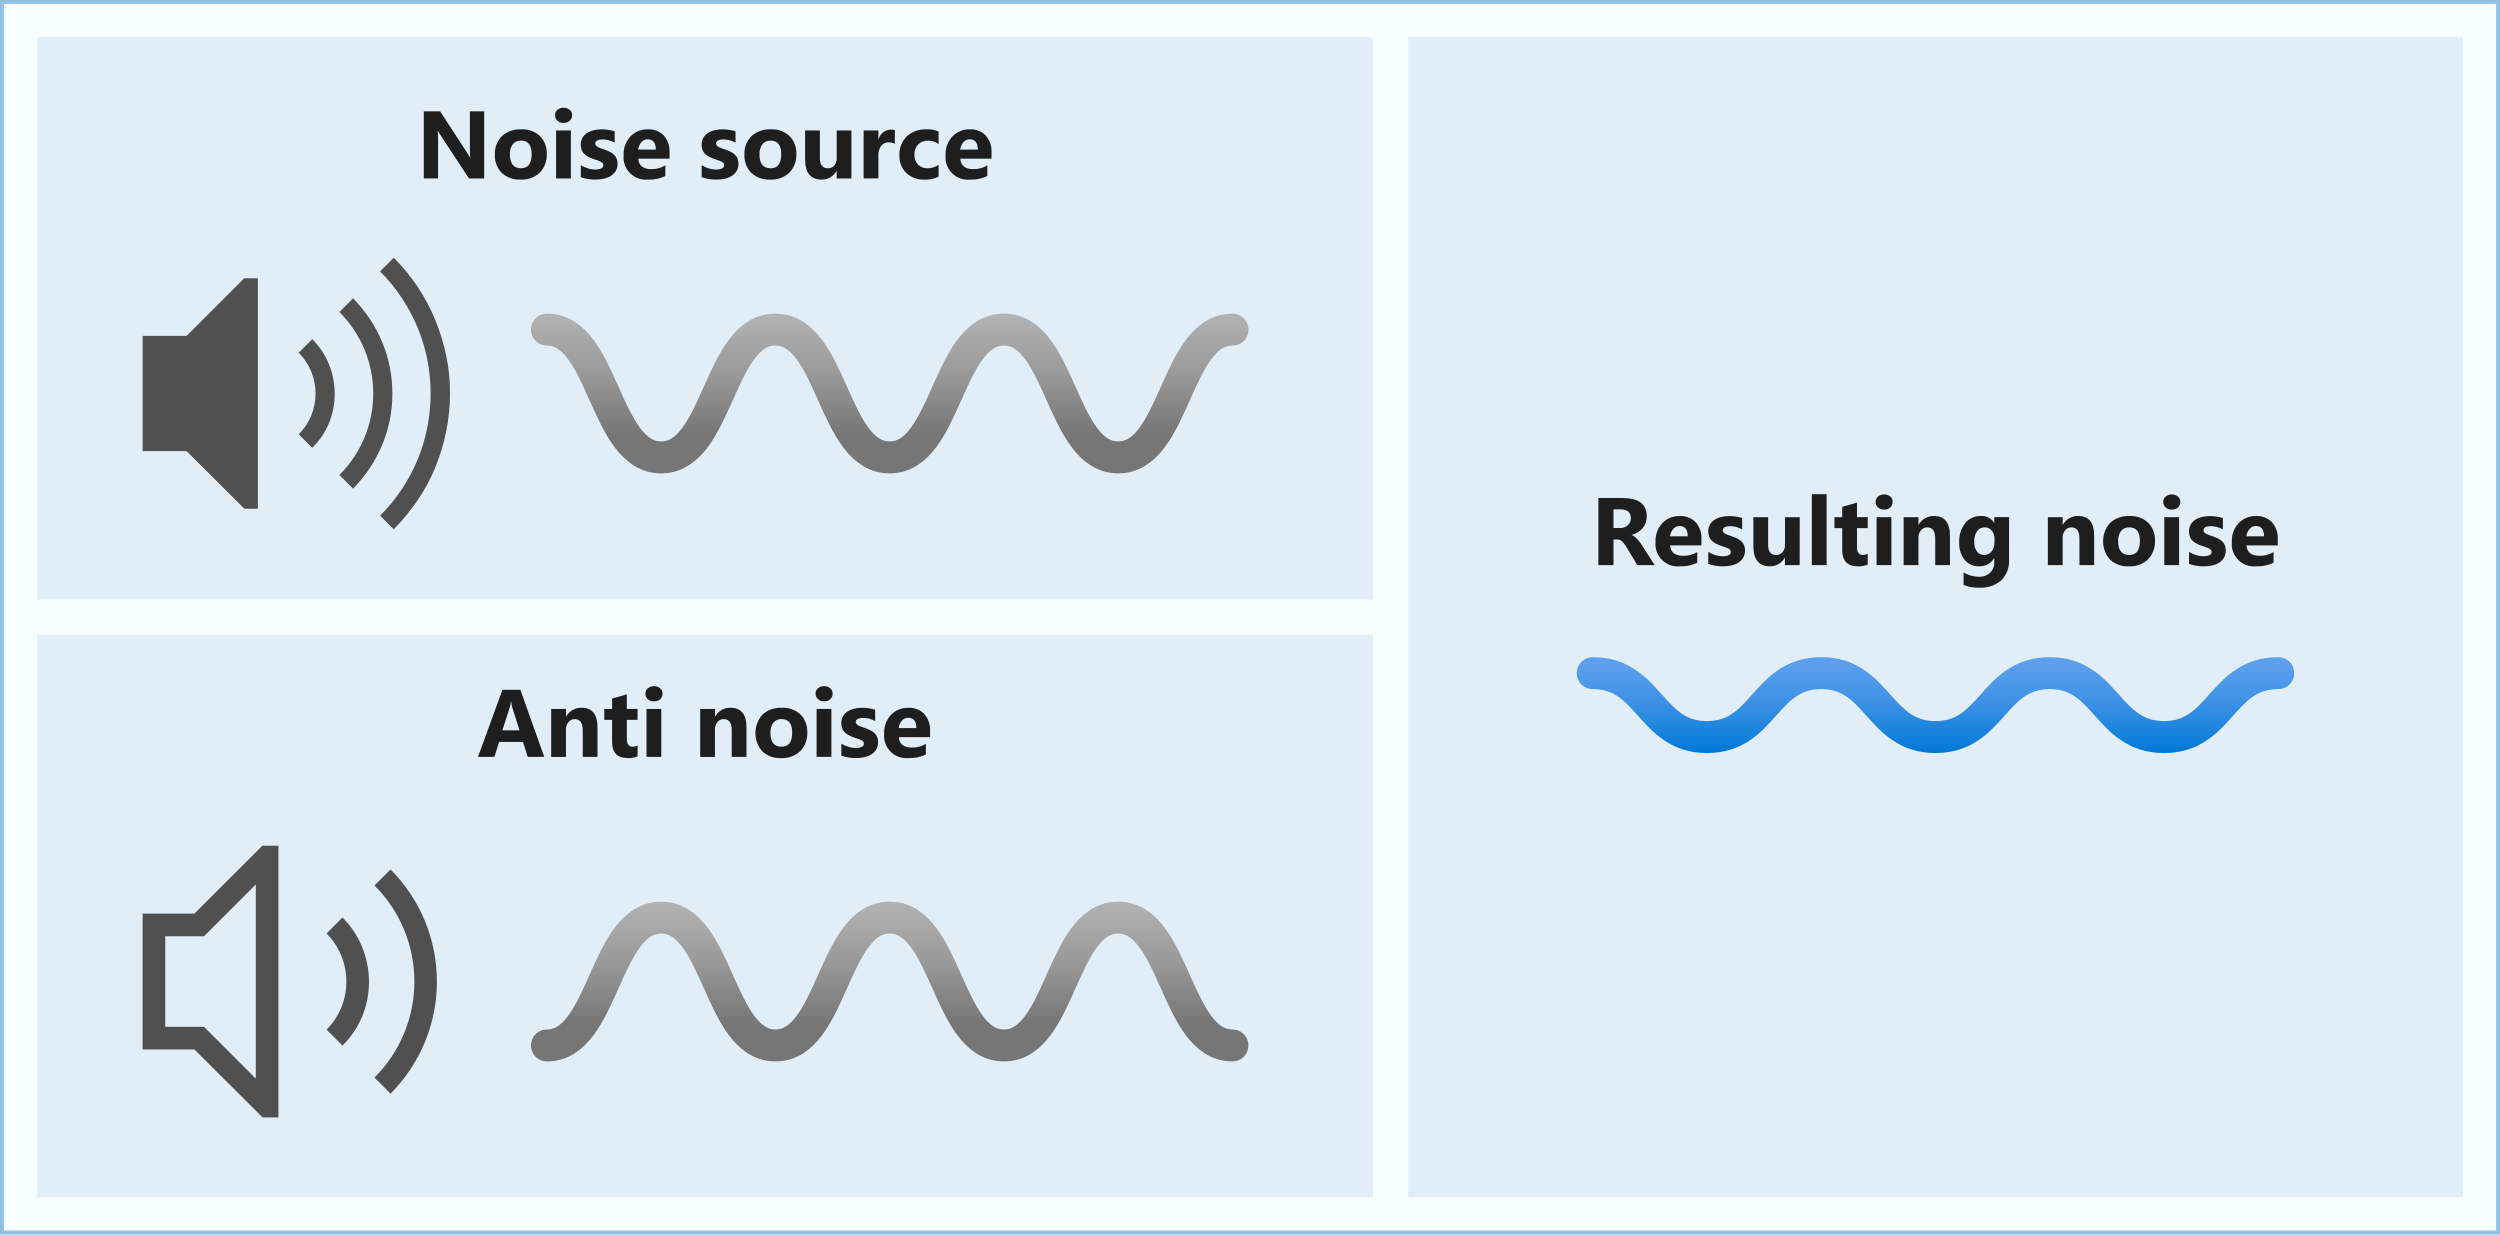
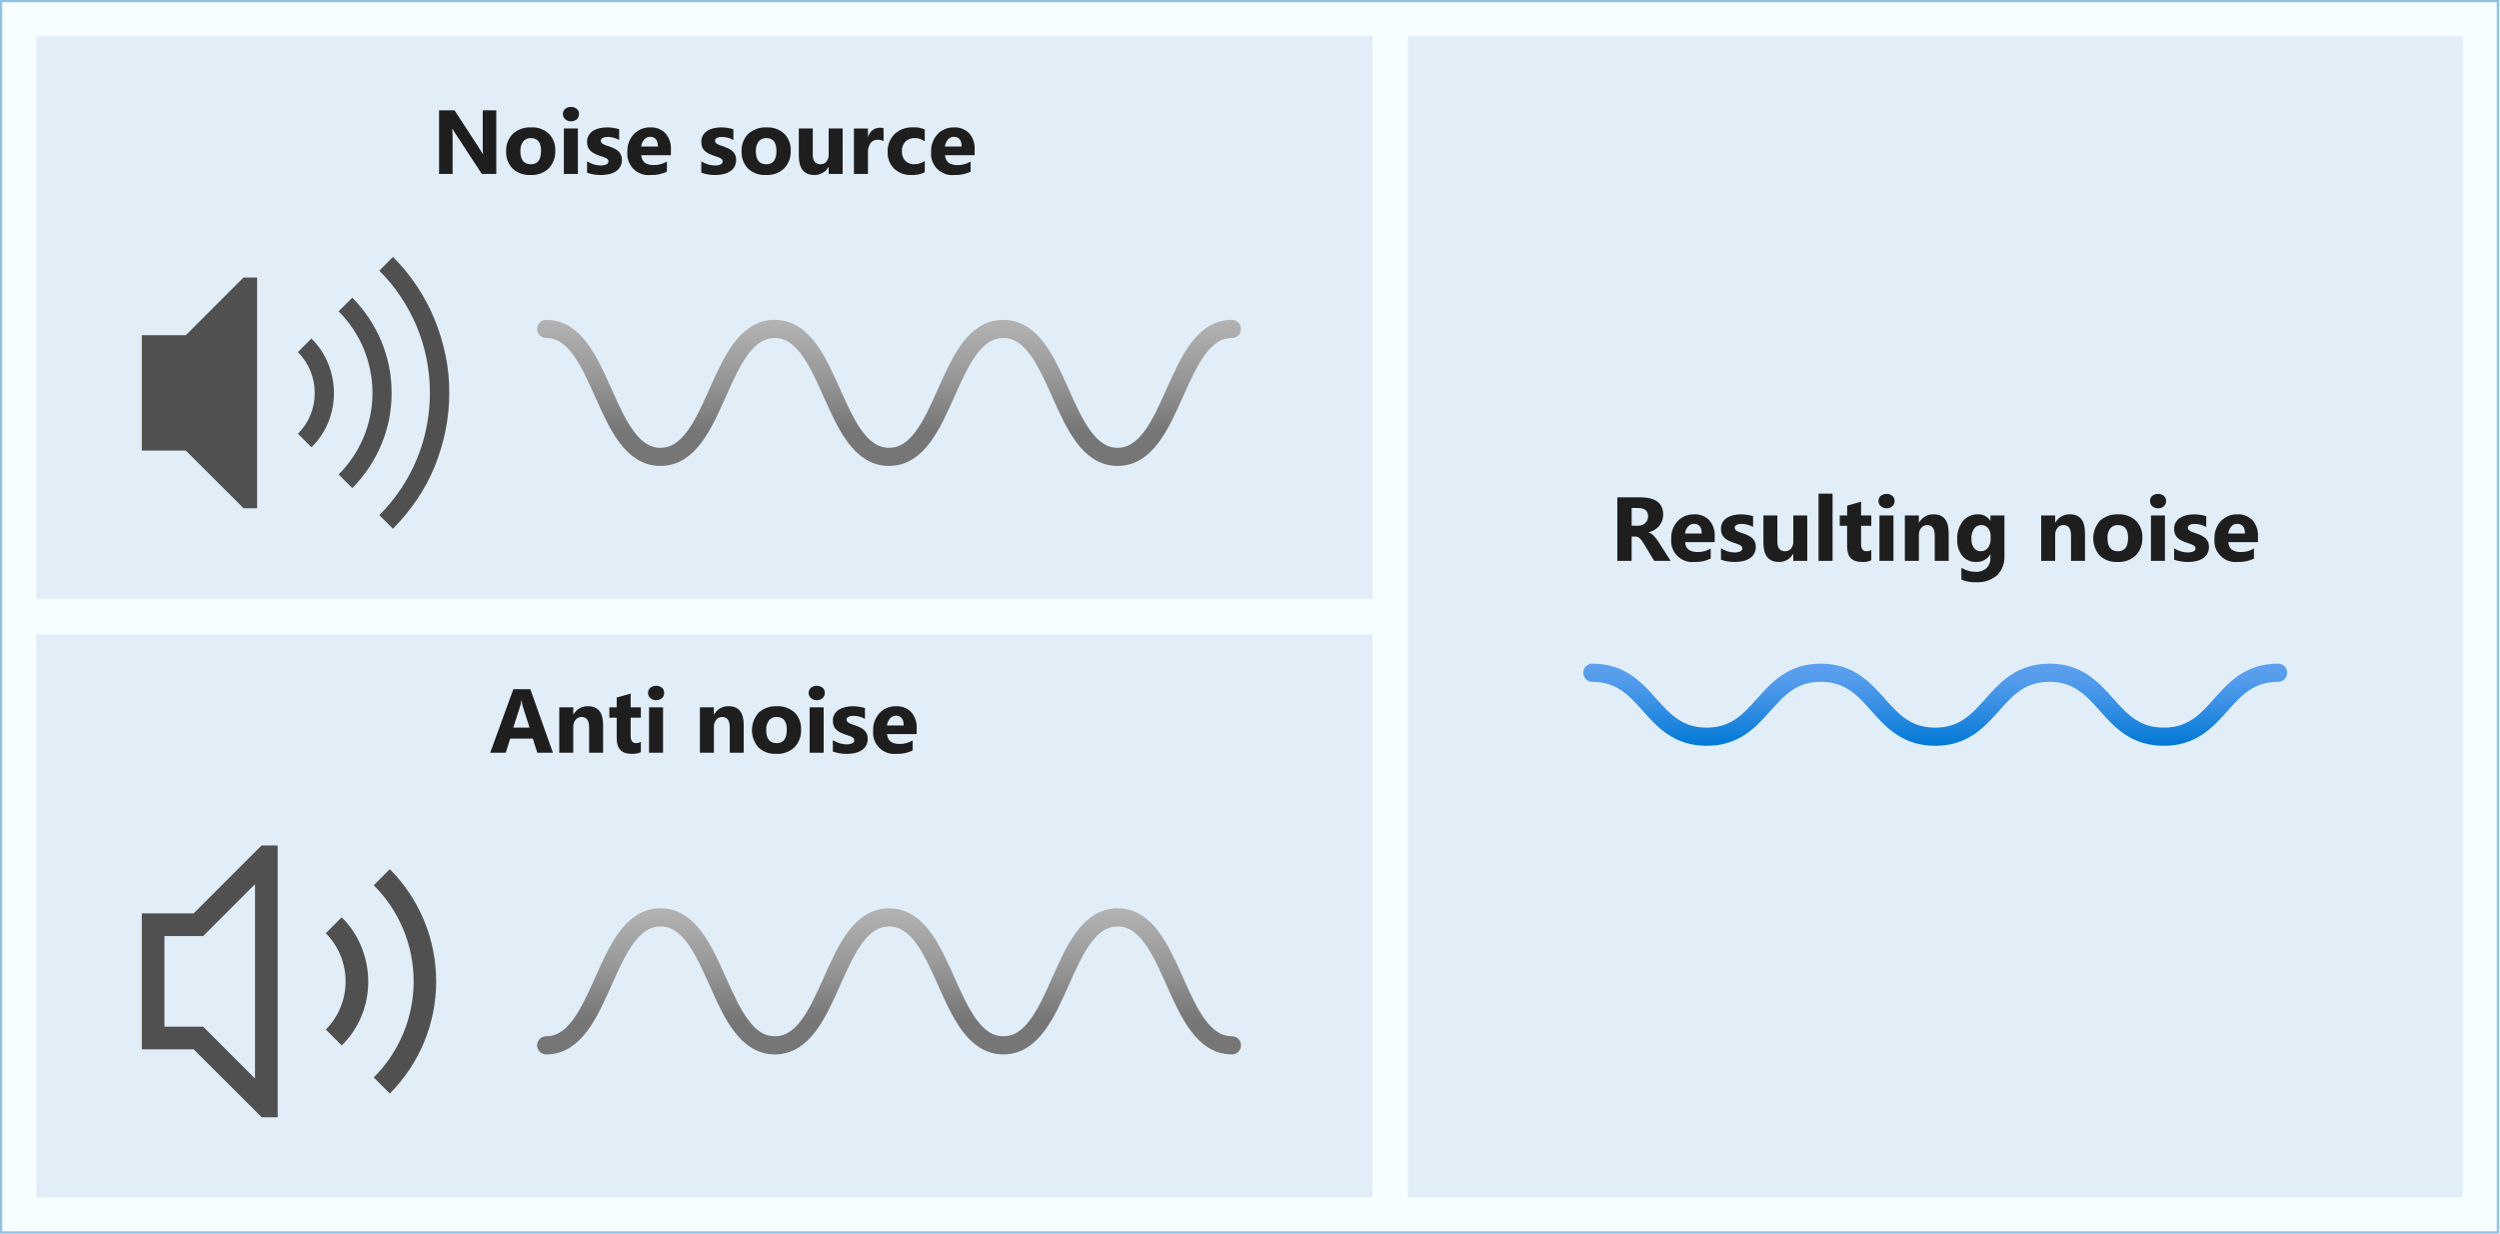
- <svg xmlns="http://www.w3.org/2000/svg" xmlns:xlink="http://www.w3.org/1999/xlink" viewBox="0 0 312.9 154.5">
+ <svg xmlns="http://www.w3.org/2000/svg" xmlns:xlink="http://www.w3.org/1999/xlink" viewBox="0 0 550.5 271.627">
  <defs>
-     <linearGradient id="linear-gradient" x1="242.25" y1="82.25" x2="242.25" y2="94.25" gradientUnits="userSpaceOnUse">
+     <linearGradient id="linear-gradient" x1="426.306" y1="146.137" x2="426.306" y2="164.222" gradientUnits="userSpaceOnUse">
      <stop offset="0" stop-color="#5ea0ef" />
      <stop offset="0.18" stop-color="#559cec" />
      <stop offset="0.47" stop-color="#3c91e5" />
      <stop offset="0.84" stop-color="#1380da" />
      <stop offset="1" stop-color="#0078d4" />
    </linearGradient>
-     <linearGradient id="New_Gradient_Swatch" data-name="New Gradient Swatch" x1="111.35" y1="39.25" x2="111.35" y2="59.25" gradientUnits="userSpaceOnUse">
+     <linearGradient id="New_Gradient_Swatch" data-name="New Gradient Swatch" x1="195.849" y1="70.433" x2="195.849" y2="102.602" gradientUnits="userSpaceOnUse">
      <stop offset="0" stop-color="#b3b3b3" />
      <stop offset="0.38" stop-color="#999" />
      <stop offset="0.76" stop-color="#767676" />
      <stop offset="1" stop-color="#767676" />
    </linearGradient>
-     <linearGradient id="New_Gradient_Swatch-2" x1="1981.306" y1="112.85" x2="1981.306" y2="132.85" gradientTransform="matrix(-1, 0, 0, 1, 2092.656, 0)" xlink:href="#New_Gradient_Swatch" />
+     <linearGradient id="New_Gradient_Swatch-2" x1="2147.077" y1="200.011" x2="2147.077" y2="232.18" gradientTransform="matrix(-1, 0, 0, 1, 2342.926, 0)" xlink:href="#New_Gradient_Swatch" />
  </defs>
  <g id="Shapes">
    <g>
-       <rect x="0.25" y="0.25" width="312.4" height="154" fill="#fff" />
-       <rect x="0.25" y="0.25" width="312.4" height="154" fill="#50e6ff" opacity="0.05" />
-       <rect x="0.25" y="0.25" width="312.4" height="154" fill="none" stroke="#0072c6" stroke-miterlimit="10" stroke-width="0.5" opacity="0.4" />
+       <rect x="0.25" y="0.25" width="550" height="271.127" fill="#fff" />
+       <rect x="0.25" y="0.25" width="550" height="271.127" fill="#50e6ff" opacity="0.05" />
+       <rect x="0.25" y="0.25" width="550" height="271.127" fill="none" stroke="#0072c6" stroke-miterlimit="10" stroke-width="0.5" opacity="0.4" />
    </g>
    <g>
-       <rect x="176.25" y="4.65" width="132" height="145.2" fill="#fff" />
-       <rect x="176.25" y="4.65" width="132" height="145.2" fill="#0072c6" opacity="0.12" />
+       <rect x="310.109" y="7.996" width="232.394" height="255.634" fill="#fff" />
+       <rect x="310.109" y="7.996" width="232.394" height="255.634" fill="#0072c6" opacity="0.12" />
    </g>
    <g>
-       <rect x="4.65" y="4.65" width="167.2" height="70.4" fill="#fff" />
-       <rect x="4.65" y="4.65" width="167.2" height="70.4" fill="#0072c6" opacity="0.12" />
+       <rect x="7.996" y="7.996" width="294.366" height="123.944" fill="#fff" />
+       <rect x="7.996" y="7.996" width="294.366" height="123.944" fill="#0072c6" opacity="0.12" />
    </g>
    <g>
-       <rect x="4.65" y="79.45" width="167.2" height="70.4" fill="#fff" />
-       <rect x="4.65" y="79.45" width="167.2" height="70.4" fill="#0072c6" opacity="0.12" />
+       <rect x="7.996" y="139.687" width="294.366" height="123.944" fill="#fff" />
+       <rect x="7.996" y="139.687" width="294.366" height="123.944" fill="#0072c6" opacity="0.12" />
    </g>
-     <path d="M199.35,84.25c7.149,0,7.149,8,14.3,8s7.147-8,14.295-8,7.15,8,14.3,8,7.148-8,14.295-8,7.153,8,14.306,8,7.152-8,14.3-8" fill="none" stroke-linecap="round" stroke-miterlimit="10" stroke-width="4" stroke="url(#linear-gradient)" />
-     <path d="M68.45,41.25c7.149,0,7.149,16,14.3,16s7.147-16,14.3-16,7.15,16,14.3,16,7.148-16,14.3-16,7.153,16,14.306,16,7.152-16,14.305-16" fill="none" stroke-linecap="round" stroke-miterlimit="10" stroke-width="4" stroke="url(#New_Gradient_Swatch)" />
-     <path d="M154.25,130.85c-7.149,0-7.149-16-14.3-16s-7.147,16-14.295,16-7.15-16-14.3-16-7.148,16-14.295,16-7.153-16-14.306-16-7.152,16-14.3,16" fill="none" stroke-linecap="round" stroke-miterlimit="10" stroke-width="4" stroke="url(#New_Gradient_Swatch-2)" />
-     <path d="M56.321,49.25a23.616,23.616,0,0,1-.47,4.715A25.432,25.432,0,0,1,54.5,58.454a21.9,21.9,0,0,1-2.217,4.133,27.093,27.093,0,0,1-3,3.663l-1.71-1.709a21.892,21.892,0,0,0,2.7-3.288A21.347,21.347,0,0,0,53.484,53.5a21.97,21.97,0,0,0,0-8.49,20.942,20.942,0,0,0-1.221-4.02,22.152,22.152,0,0,0-1.991-3.72,21.445,21.445,0,0,0-2.7-3.306l1.71-1.709a24,24,0,0,1,3,3.663,23.362,23.362,0,0,1,2.2,4.133,25.862,25.862,0,0,1,1.371,4.489A22.075,22.075,0,0,1,56.321,49.25Zm-7.214,0a16.559,16.559,0,0,1-1.277,6.443,17.125,17.125,0,0,1-3.644,5.466L42.477,59.45a14.391,14.391,0,0,0,0-20.4l1.709-1.709a17.125,17.125,0,0,1,3.644,5.466A16.559,16.559,0,0,1,49.107,49.25ZM37.386,44.141l1.691-1.691a9.416,9.416,0,0,1,2.085,3.118,9.907,9.907,0,0,1,.732,3.682,9.64,9.64,0,0,1-.714,3.682,9.274,9.274,0,0,1-2.1,3.118l-1.691-1.691a7.11,7.11,0,0,0,1.559-2.329,7.314,7.314,0,0,0,0-5.541A7.317,7.317,0,0,0,37.386,44.141Zm-14.032-2.1,7.213-7.214h1.71V63.677H30.586l-7.232-7.214h-5.5V42.037Z" fill="#505050" />
-     <path d="M48.884,108.816a20.186,20.186,0,0,1,4.294,6.442,19.9,19.9,0,0,1,0,15.184,20.186,20.186,0,0,1-4.294,6.442L46.87,134.87a16.962,16.962,0,0,0,0-24.04Zm-6.021,6.021a11.093,11.093,0,0,1,2.457,3.674,11.649,11.649,0,0,1,.863,4.339,11.359,11.359,0,0,1-.841,4.339,10.933,10.933,0,0,1-2.479,3.674l-1.992-1.992a8.386,8.386,0,0,0,1.837-2.745,8.623,8.623,0,0,0,0-6.53,8.638,8.638,0,0,0-1.837-2.767ZM32.836,105.85H34.85v34H32.858l-8.522-8.5H17.85v-17h6.486Zm-.819,4.848-6.486,6.485H20.683v11.334h4.848L32.017,135Z" fill="#505050" />
+     <path d="M350.778,148.137c12.587,0,12.587,14.085,25.174,14.085s12.584-14.085,25.168-14.085,12.588,14.085,25.176,14.085,12.584-14.085,25.168-14.085,12.592,14.085,25.185,14.085,12.593-14.085,25.186-14.085" fill="none" stroke-linecap="round" stroke-miterlimit="10" stroke-width="4" stroke="url(#linear-gradient)" />
+     <path d="M120.32,72.433c12.588,0,12.588,28.169,25.175,28.169s12.583-28.169,25.167-28.169S183.25,100.6,195.838,100.6s12.584-28.169,25.168-28.169S233.6,100.6,246.191,100.6s12.593-28.169,25.186-28.169" fill="none" stroke-linecap="round" stroke-miterlimit="10" stroke-width="4" stroke="url(#New_Gradient_Swatch)" />
+     <path d="M271.377,230.18c-12.587,0-12.587-28.169-25.174-28.169s-12.584,28.169-25.168,28.169-12.588-28.169-25.176-28.169-12.584,28.169-25.168,28.169-12.593-28.169-25.185-28.169S132.913,230.18,120.32,230.18" fill="none" stroke-linecap="round" stroke-miterlimit="10" stroke-width="4" stroke="url(#New_Gradient_Swatch-2)" />
+     <path d="M98.966,86.518a41.587,41.587,0,0,1-.827,8.3,44.763,44.763,0,0,1-2.381,7.9,38.552,38.552,0,0,1-3.9,7.275,47.536,47.536,0,0,1-5.292,6.449l-3.009-3.009a38.392,38.392,0,0,0,4.762-5.788,37.386,37.386,0,0,0,3.506-6.548,37.8,37.8,0,0,0,2.149-7.11,38.735,38.735,0,0,0,0-14.949,36.991,36.991,0,0,0-2.149-7.077,39.06,39.06,0,0,0-3.506-6.548,37.574,37.574,0,0,0-4.762-5.82l3.009-3.01a42.214,42.214,0,0,1,5.292,6.449,41.155,41.155,0,0,1,3.869,7.276,45.542,45.542,0,0,1,2.414,7.9A38.8,38.8,0,0,1,98.966,86.518Zm-12.7,0a29.174,29.174,0,0,1-2.249,11.343,30.161,30.161,0,0,1-6.416,9.624l-3.01-3.01a25.337,25.337,0,0,0,0-35.915l3.01-3.01a30.161,30.161,0,0,1,6.416,9.624A29.176,29.176,0,0,1,86.267,86.518Zm-20.637-9,2.977-2.976a16.546,16.546,0,0,1,3.67,5.49,17.42,17.42,0,0,1,1.29,6.482A16.988,16.988,0,0,1,72.311,93a16.336,16.336,0,0,1-3.7,5.489L65.63,95.513a12.525,12.525,0,0,0,2.745-4.1,12.885,12.885,0,0,0,0-9.756A12.9,12.9,0,0,0,65.63,77.522Zm-24.7-3.7,12.7-12.7h3.01v50.8H53.658l-12.732-12.7h-9.69v-25.4Z" fill="#505050" />
+     <path d="M85.873,191.388a35.519,35.519,0,0,1,7.56,11.34,35.038,35.038,0,0,1,0,26.734,35.534,35.534,0,0,1-7.56,11.341l-3.546-3.547a29.858,29.858,0,0,0,0-42.322Zm-10.6,10.6a19.519,19.519,0,0,1,4.326,6.469,20.539,20.539,0,0,1,1.52,7.638,20,20,0,0,1-1.481,7.638,19.262,19.262,0,0,1-4.365,6.47L71.766,226.7A14.76,14.76,0,0,0,75,221.863a15.187,15.187,0,0,0,0-11.5,15.2,15.2,0,0,0-3.234-4.871ZM57.619,186.165h3.546v59.86H57.658l-15-14.965H31.236V201.13H42.654ZM56.177,194.7,44.759,206.119H36.224v19.953h8.535L56.177,237.49Z" fill="#505050" />
  </g>
  <g id="Text">
    <g>
-       <path d="M60.6,22.333H58.69l-3.463-5.279a7.82,7.82,0,0,1-.422-.7h-.023q.047.445.047,1.36v4.617H53.042v-8.4h2.039l3.334,5.115c.152.23.293.459.422.685h.023a9.017,9.017,0,0,1-.047-1.154V13.931H60.6Z" fill="#1e1e1e" />
-       <path d="M65.157,22.479a3.226,3.226,0,0,1-2.358-.84,3.048,3.048,0,0,1-.859-2.283,3.048,3.048,0,0,1,.891-2.329,3.367,3.367,0,0,1,2.408-.84,3.19,3.19,0,0,1,2.344.84,2.991,2.991,0,0,1,.849,2.224,3.172,3.172,0,0,1-.876,2.361A3.26,3.26,0,0,1,65.157,22.479ZM65.2,17.6a1.236,1.236,0,0,0-1.02.452,1.988,1.988,0,0,0-.363,1.277q0,1.728,1.395,1.729,1.329,0,1.33-1.776Q66.546,17.6,65.2,17.6Z" fill="#1e1e1e" />
-       <path d="M70.536,15.384a1.081,1.081,0,0,1-.768-.279.9.9,0,0,1-.3-.682.866.866,0,0,1,.3-.68,1.252,1.252,0,0,1,1.538,0,.868.868,0,0,1,.3.68.889.889,0,0,1-.3.691A1.1,1.1,0,0,1,70.536,15.384Zm.914,6.949H69.6v-6H71.45Z" fill="#1e1e1e" />
-       <path d="M72.693,22.175v-1.5a3.992,3.992,0,0,0,.911.41,3.019,3.019,0,0,0,.859.135,1.835,1.835,0,0,0,.776-.135.435.435,0,0,0,.284-.41.38.38,0,0,0-.129-.293,1.184,1.184,0,0,0-.331-.205,3.5,3.5,0,0,0-.442-.158c-.16-.047-.315-.1-.463-.159a4.325,4.325,0,0,1-.63-.29,1.8,1.8,0,0,1-.457-.36,1.411,1.411,0,0,1-.281-.475,1.874,1.874,0,0,1-.1-.638,1.644,1.644,0,0,1,.22-.868,1.789,1.789,0,0,1,.586-.594,2.649,2.649,0,0,1,.838-.34,4.376,4.376,0,0,1,.981-.108,5.454,5.454,0,0,1,.809.061,6.038,6.038,0,0,1,.808.179v1.429a2.922,2.922,0,0,0-.753-.307,3.142,3.142,0,0,0-.788-.1,1.7,1.7,0,0,0-.342.033,1.109,1.109,0,0,0-.285.093.526.526,0,0,0-.193.158.365.365,0,0,0-.07.22.405.405,0,0,0,.1.281.9.9,0,0,0,.276.2,2.78,2.78,0,0,0,.378.152c.138.045.276.091.413.138a5.371,5.371,0,0,1,.668.281,2.127,2.127,0,0,1,.512.357,1.4,1.4,0,0,1,.328.481,1.688,1.688,0,0,1,.115.656,1.715,1.715,0,0,1-.232.911,1.845,1.845,0,0,1-.615.615,2.768,2.768,0,0,1-.885.346,4.918,4.918,0,0,1-1.04.108A5.367,5.367,0,0,1,72.693,22.175Z" fill="#1e1e1e" />
-       <path d="M83.8,19.86H79.887q.093,1.307,1.646,1.307a3.21,3.21,0,0,0,1.74-.469v1.336a4.567,4.567,0,0,1-2.162.445,2.791,2.791,0,0,1-3.058-3.052,3.211,3.211,0,0,1,.867-2.367,2.889,2.889,0,0,1,2.133-.873,2.62,2.62,0,0,1,2.03.779,3,3,0,0,1,.718,2.115Zm-1.717-1.136q0-1.29-1.043-1.289a1,1,0,0,0-.771.369,1.679,1.679,0,0,0-.395.92Z" fill="#1e1e1e" />
-       <path d="M87.82,22.175v-1.5a3.992,3.992,0,0,0,.911.41,3.019,3.019,0,0,0,.859.135,1.835,1.835,0,0,0,.776-.135.436.436,0,0,0,.284-.41.38.38,0,0,0-.129-.293,1.184,1.184,0,0,0-.331-.205,3.556,3.556,0,0,0-.442-.158c-.16-.047-.315-.1-.463-.159a4.325,4.325,0,0,1-.63-.29,1.8,1.8,0,0,1-.457-.36,1.411,1.411,0,0,1-.281-.475,1.874,1.874,0,0,1-.1-.638,1.644,1.644,0,0,1,.22-.868,1.789,1.789,0,0,1,.586-.594,2.649,2.649,0,0,1,.838-.34,4.376,4.376,0,0,1,.981-.108,5.454,5.454,0,0,1,.809.061,6.038,6.038,0,0,1,.808.179v1.429a2.922,2.922,0,0,0-.753-.307,3.142,3.142,0,0,0-.788-.1,1.7,1.7,0,0,0-.342.033,1.109,1.109,0,0,0-.285.093.526.526,0,0,0-.193.158.365.365,0,0,0-.07.22.405.405,0,0,0,.105.281.9.9,0,0,0,.276.2,2.817,2.817,0,0,0,.377.152q.209.068.414.138a5.371,5.371,0,0,1,.668.281,2.127,2.127,0,0,1,.512.357,1.4,1.4,0,0,1,.328.481,1.688,1.688,0,0,1,.115.656,1.715,1.715,0,0,1-.232.911,1.845,1.845,0,0,1-.615.615,2.768,2.768,0,0,1-.885.346,4.925,4.925,0,0,1-1.04.108A5.367,5.367,0,0,1,87.82,22.175Z" fill="#1e1e1e" />
-       <path d="M96.392,22.479a3.226,3.226,0,0,1-2.358-.84,3.052,3.052,0,0,1-.858-2.283,3.048,3.048,0,0,1,.89-2.329,3.368,3.368,0,0,1,2.408-.84,3.187,3.187,0,0,1,2.344.84,2.988,2.988,0,0,1,.85,2.224,3.172,3.172,0,0,1-.876,2.361A3.262,3.262,0,0,1,96.392,22.479Zm.047-4.875a1.234,1.234,0,0,0-1.019.452,1.988,1.988,0,0,0-.364,1.277q0,1.728,1.395,1.729,1.331,0,1.33-1.776Q97.781,17.6,96.439,17.6Z" fill="#1e1e1e" />
-       <path d="M106.563,22.333h-1.845v-.914h-.03a2.093,2.093,0,0,1-1.834,1.06q-2.085,0-2.086-2.525V16.333h1.846V19.79q0,1.272,1.008,1.272a1,1,0,0,0,.8-.349,1.408,1.408,0,0,0,.3-.946V16.333h1.845Z" fill="#1e1e1e" />
-       <path d="M112,18a1.611,1.611,0,0,0-.78-.182,1.123,1.123,0,0,0-.943.443,1.927,1.927,0,0,0-.34,1.2v2.865H108.09v-6h1.851v1.113h.024a1.6,1.6,0,0,1,1.582-1.218,1.194,1.194,0,0,1,.457.07Z" fill="#1e1e1e" />
-       <path d="M117.475,22.116a3.661,3.661,0,0,1-1.81.363,3.062,3.062,0,0,1-2.238-.837,2.894,2.894,0,0,1-.856-2.163,3.19,3.19,0,0,1,.917-2.411,3.388,3.388,0,0,1,2.452-.881,3.139,3.139,0,0,1,1.535.281v1.57a2.109,2.109,0,0,0-1.295-.434,1.706,1.706,0,0,0-1.262.466,1.738,1.738,0,0,0-.466,1.286,1.707,1.707,0,0,0,.445,1.251,1.637,1.637,0,0,0,1.225.455,2.442,2.442,0,0,0,1.353-.434Z" fill="#1e1e1e" />
-       <path d="M124.1,19.86h-3.914q.094,1.307,1.647,1.307a3.21,3.21,0,0,0,1.74-.469v1.336a4.57,4.57,0,0,1-2.162.445,2.792,2.792,0,0,1-3.059-3.052,3.208,3.208,0,0,1,.868-2.367,2.888,2.888,0,0,1,2.132-.873,2.623,2.623,0,0,1,2.031.779,3,3,0,0,1,.717,2.115Zm-1.716-1.136q0-1.29-1.043-1.289a1,1,0,0,0-.771.369,1.672,1.672,0,0,0-.395.92Z" fill="#1e1e1e" />
+       <path d="M109.323,38.294h-3.184l-5.771-8.8a12.641,12.641,0,0,1-.7-1.162h-.039q.078.742.078,2.266v7.695H96.725v-14h3.4l5.557,8.525q.381.576.7,1.143h.039a15,15,0,0,1-.078-1.924V24.29h2.979Z" fill="#1e1e1e" />
+       <path d="M116.865,38.538a5.377,5.377,0,0,1-3.931-1.4,5.081,5.081,0,0,1-1.431-3.8,5.082,5.082,0,0,1,1.485-3.882A5.607,5.607,0,0,1,117,28.05a5.315,5.315,0,0,1,3.907,1.4,4.983,4.983,0,0,1,1.416,3.706,5.291,5.291,0,0,1-1.46,3.936A5.435,5.435,0,0,1,116.865,38.538Zm.078-8.125a2.06,2.06,0,0,0-1.7.752,3.319,3.319,0,0,0-.6,2.129q0,2.882,2.324,2.881,2.217,0,2.217-2.959Q119.179,30.414,116.943,30.413Z" fill="#1e1e1e" />
+       <path d="M125.778,26.712a1.8,1.8,0,0,1-1.28-.464,1.5,1.5,0,0,1-.5-1.138,1.439,1.439,0,0,1,.5-1.132,2.088,2.088,0,0,1,2.564,0,1.444,1.444,0,0,1,.493,1.132,1.49,1.49,0,0,1-.493,1.153A1.836,1.836,0,0,1,125.778,26.712ZM127.3,38.294h-3.086v-10H127.3Z" fill="#1e1e1e" />
+       <path d="M129.323,38.03v-2.5a6.556,6.556,0,0,0,1.518.684,5.065,5.065,0,0,0,1.431.224,3.082,3.082,0,0,0,1.294-.224.727.727,0,0,0,.473-.684.632.632,0,0,0-.214-.488,2.033,2.033,0,0,0-.552-.342,6.585,6.585,0,0,0-.738-.264c-.266-.078-.524-.166-.771-.263a7.391,7.391,0,0,1-1.05-.484,3.054,3.054,0,0,1-.762-.6,2.349,2.349,0,0,1-.468-.791,3.144,3.144,0,0,1-.161-1.065,2.741,2.741,0,0,1,.366-1.445,2.991,2.991,0,0,1,.976-.991,4.485,4.485,0,0,1,1.4-.567,7.3,7.3,0,0,1,1.636-.18,9.124,9.124,0,0,1,1.347.1,10.163,10.163,0,0,1,1.348.3v2.383a4.909,4.909,0,0,0-1.255-.513,5.291,5.291,0,0,0-1.313-.171,2.893,2.893,0,0,0-.572.054,1.9,1.9,0,0,0-.473.156.88.88,0,0,0-.323.264.608.608,0,0,0-.117.366.677.677,0,0,0,.176.469,1.536,1.536,0,0,0,.459.337,4.395,4.395,0,0,0,.63.254c.231.075.461.151.688.229a9.132,9.132,0,0,1,1.114.469,3.534,3.534,0,0,1,.854.6,2.342,2.342,0,0,1,.547.8,3.209,3.209,0,0,1-.195,2.612,3.075,3.075,0,0,1-1.026,1.025,4.64,4.64,0,0,1-1.474.576,8.147,8.147,0,0,1-1.734.181A8.92,8.92,0,0,1,129.323,38.03Z" fill="#1e1e1e" />
+       <path d="M147.788,34.173h-6.524q.157,2.178,2.745,2.178a5.355,5.355,0,0,0,2.9-.782V37.8a7.619,7.619,0,0,1-3.6.742,4.655,4.655,0,0,1-5.1-5.088,5.349,5.349,0,0,1,1.445-3.945,4.817,4.817,0,0,1,3.555-1.455,4.368,4.368,0,0,1,3.384,1.3,5,5,0,0,1,1.2,3.525Zm-2.861-1.9q0-2.148-1.739-2.148a1.659,1.659,0,0,0-1.284.615,2.792,2.792,0,0,0-.659,1.533Z" fill="#1e1e1e" />
+       <path d="M154.487,38.03v-2.5a6.581,6.581,0,0,0,1.519.684,5.059,5.059,0,0,0,1.43.224,3.079,3.079,0,0,0,1.294-.224.726.726,0,0,0,.474-.684.63.63,0,0,0-.215-.488,2,2,0,0,0-.552-.342,6.5,6.5,0,0,0-.737-.264q-.4-.117-.771-.263a7.289,7.289,0,0,1-1.05-.484,3.036,3.036,0,0,1-.762-.6,2.368,2.368,0,0,1-.469-.791,3.169,3.169,0,0,1-.161-1.065,2.741,2.741,0,0,1,.366-1.445,3,3,0,0,1,.977-.991,4.479,4.479,0,0,1,1.4-.567,7.318,7.318,0,0,1,1.636-.18,9.127,9.127,0,0,1,1.348.1,10.149,10.149,0,0,1,1.347.3v2.383a4.888,4.888,0,0,0-1.254-.513,5.3,5.3,0,0,0-1.314-.171,2.89,2.89,0,0,0-.571.054,1.911,1.911,0,0,0-.474.156.877.877,0,0,0-.322.264.608.608,0,0,0-.117.366.672.672,0,0,0,.176.469,1.543,1.543,0,0,0,.458.337,4.491,4.491,0,0,0,.63.254c.232.075.461.151.689.229a9.115,9.115,0,0,1,1.113.469,3.56,3.56,0,0,1,.855.6,2.342,2.342,0,0,1,.547.8,3.2,3.2,0,0,1-.2,2.612,3.072,3.072,0,0,1-1.025,1.025,4.636,4.636,0,0,1-1.475.576,8.137,8.137,0,0,1-1.733.181A8.926,8.926,0,0,1,154.487,38.03Z" fill="#1e1e1e" />
+       <path d="M168.725,38.538a5.375,5.375,0,0,1-3.93-1.4,5.081,5.081,0,0,1-1.431-3.8,5.085,5.085,0,0,1,1.484-3.882,5.611,5.611,0,0,1,4.014-1.4,5.311,5.311,0,0,1,3.906,1.4,4.979,4.979,0,0,1,1.416,3.706,5.287,5.287,0,0,1-1.46,3.936A5.432,5.432,0,0,1,168.725,38.538Zm.079-8.125a2.06,2.06,0,0,0-1.7.752,3.319,3.319,0,0,0-.605,2.129q0,2.882,2.324,2.881,2.217,0,2.217-2.959Q171.04,30.414,168.8,30.413Z" fill="#1e1e1e" />
+       <path d="M185.625,38.294h-3.076V36.77H182.5a3.489,3.489,0,0,1-3.057,1.768q-3.476,0-3.476-4.209V28.294h3.076v5.762q0,2.12,1.68,2.119a1.663,1.663,0,0,0,1.328-.581,2.344,2.344,0,0,0,.5-1.577V28.294h3.076Z" fill="#1e1e1e" />
+       <path d="M194.639,31.077a2.671,2.671,0,0,0-1.3-.3,1.872,1.872,0,0,0-1.573.738,3.212,3.212,0,0,0-.566,2.007v4.775h-3.086v-10H191.2v1.855h.039a2.669,2.669,0,0,1,2.637-2.031,1.987,1.987,0,0,1,.761.117Z" fill="#1e1e1e" />
+       <path d="M203.712,37.933a6.11,6.11,0,0,1-3.018.6,5.106,5.106,0,0,1-3.73-1.4,4.825,4.825,0,0,1-1.426-3.6,5.314,5.314,0,0,1,1.528-4.018,5.647,5.647,0,0,1,4.087-1.47,5.24,5.24,0,0,1,2.559.469v2.617a3.518,3.518,0,0,0-2.158-.723,2.847,2.847,0,0,0-2.1.776,2.9,2.9,0,0,0-.776,2.144,2.849,2.849,0,0,0,.742,2.085,2.726,2.726,0,0,0,2.041.757,4.073,4.073,0,0,0,2.256-.723Z" fill="#1e1e1e" />
+       <path d="M214.7,34.173h-6.523q.156,2.178,2.744,2.178a5.355,5.355,0,0,0,2.9-.782V37.8a7.619,7.619,0,0,1-3.6.742,4.655,4.655,0,0,1-5.1-5.088,5.349,5.349,0,0,1,1.445-3.945,4.817,4.817,0,0,1,3.555-1.455,4.368,4.368,0,0,1,3.384,1.3,5,5,0,0,1,1.2,3.525Zm-2.861-1.9q0-2.148-1.739-2.148a1.66,1.66,0,0,0-1.284.615,2.792,2.792,0,0,0-.659,1.533Z" fill="#1e1e1e" />
    </g>
    <g>
-       <path d="M68.119,94.732H66.056l-.6-1.869H62.471l-.592,1.869H59.828l3.059-8.4h2.244ZM65.025,91.41l-.9-2.824a3.685,3.685,0,0,1-.141-.756h-.047a3.178,3.178,0,0,1-.146.732l-.914,2.848Z" fill="#1e1e1e" />
-       <path d="M74.781,94.732H72.935V91.4q0-1.394-1-1.394a.989.989,0,0,0-.791.369,1.407,1.407,0,0,0-.31.938v3.421H68.986v-6h1.852v.95h.023a2.122,2.122,0,0,1,1.928-1.1q1.992,0,1.992,2.473Z" fill="#1e1e1e" />
-       <path d="M79.8,94.662a2.727,2.727,0,0,1-1.236.217q-1.957,0-1.957-2.033V90.1h-.973V88.732h.973v-1.3l1.846-.527v1.822H79.8V90.1H78.457v2.425q0,.938.744.938a1.257,1.257,0,0,0,.6-.17Z" fill="#1e1e1e" />
-       <path d="M81.852,87.783a1.083,1.083,0,0,1-.767-.278.9.9,0,0,1-.3-.683.864.864,0,0,1,.3-.679,1.252,1.252,0,0,1,1.538,0,.868.868,0,0,1,.3.679.9.9,0,0,1-.3.692A1.1,1.1,0,0,1,81.852,87.783Zm.914,6.949H80.915v-6h1.851Z" fill="#1e1e1e" />
-       <path d="M93.43,94.732H91.585V91.4q0-1.394-1-1.394a.987.987,0,0,0-.791.369,1.408,1.408,0,0,0-.311.938v3.421H87.636v-6h1.851v.95h.024a2.12,2.12,0,0,1,1.927-1.1q1.992,0,1.992,2.473Z" fill="#1e1e1e" />
-       <path d="M97.764,94.879a3.222,3.222,0,0,1-2.358-.841,3.478,3.478,0,0,1,.032-4.611,3.364,3.364,0,0,1,2.408-.841,3.183,3.183,0,0,1,2.344.841,2.986,2.986,0,0,1,.85,2.223,3.174,3.174,0,0,1-.876,2.362A3.262,3.262,0,0,1,97.764,94.879ZM97.811,90a1.234,1.234,0,0,0-1.019.451,1.991,1.991,0,0,0-.363,1.277q0,1.73,1.394,1.729,1.331,0,1.33-1.775Q99.153,90,97.811,90Z" fill="#1e1e1e" />
-       <path d="M103.143,87.783a1.083,1.083,0,0,1-.767-.278.9.9,0,0,1-.3-.683.864.864,0,0,1,.3-.679,1.252,1.252,0,0,1,1.538,0,.868.868,0,0,1,.3.679.9.9,0,0,1-.3.692A1.1,1.1,0,0,1,103.143,87.783Zm.914,6.949h-1.851v-6h1.851Z" fill="#1e1e1e" />
-       <path d="M105.3,94.574v-1.5a3.871,3.871,0,0,0,.911.41,3.012,3.012,0,0,0,.858.135,1.835,1.835,0,0,0,.776-.135.434.434,0,0,0,.285-.41.38.38,0,0,0-.129-.293,1.223,1.223,0,0,0-.331-.205,3.93,3.93,0,0,0-.443-.158q-.24-.071-.463-.158a4.478,4.478,0,0,1-.629-.29,1.82,1.82,0,0,1-.457-.361,1.408,1.408,0,0,1-.282-.474,1.91,1.91,0,0,1-.1-.639,1.647,1.647,0,0,1,.219-.867,1.8,1.8,0,0,1,.586-.595,2.706,2.706,0,0,1,.838-.34,4.392,4.392,0,0,1,.982-.108,5.44,5.44,0,0,1,.808.061,6.052,6.052,0,0,1,.809.179v1.43a2.954,2.954,0,0,0-.753-.308,3.193,3.193,0,0,0-.788-.1,1.708,1.708,0,0,0-.343.032,1.114,1.114,0,0,0-.284.094.52.52,0,0,0-.194.158.37.37,0,0,0-.07.22.4.4,0,0,0,.106.281.922.922,0,0,0,.275.2,2.656,2.656,0,0,0,.378.152c.139.045.276.091.413.138a5.46,5.46,0,0,1,.668.281,2.157,2.157,0,0,1,.513.358,1.406,1.406,0,0,1,.328.48,1.927,1.927,0,0,1-.117,1.568,1.858,1.858,0,0,1-.616.615,2.8,2.8,0,0,1-.884.346,4.925,4.925,0,0,1-1.04.108A5.359,5.359,0,0,1,105.3,94.574Z" fill="#1e1e1e" />
-       <path d="M116.408,92.26h-3.914q.093,1.306,1.646,1.306a3.219,3.219,0,0,0,1.741-.468v1.336a4.585,4.585,0,0,1-2.162.445,2.793,2.793,0,0,1-3.059-3.053,3.211,3.211,0,0,1,.867-2.367,2.889,2.889,0,0,1,2.133-.873,2.623,2.623,0,0,1,2.03.779,3,3,0,0,1,.718,2.115Zm-1.717-1.137q0-1.289-1.043-1.289a1,1,0,0,0-.77.369,1.676,1.676,0,0,0-.4.92Z" fill="#1e1e1e" />
+       <path d="M121.806,165.757h-3.438l-1-3.115h-4.98l-.986,3.115h-3.418l5.1-14h3.741Zm-5.156-5.537-1.5-4.707a6.124,6.124,0,0,1-.235-1.26h-.078a5.3,5.3,0,0,1-.244,1.221l-1.523,4.746Z" fill="#1e1e1e" />
+       <path d="M132.854,165.757h-3.076V160.2q0-2.323-1.66-2.325a1.648,1.648,0,0,0-1.319.616,2.343,2.343,0,0,0-.517,1.562v5.7H123.2v-10h3.086v1.582h.039a3.537,3.537,0,0,1,3.213-1.826q3.32,0,3.32,4.121Z" fill="#1e1e1e" />
+       <path d="M141.174,165.64a4.55,4.55,0,0,1-2.061.361q-3.261,0-3.261-3.388v-4.58h-1.621v-2.276h1.621V153.6l3.076-.879v3.037h2.246v2.276h-2.246v4.043c0,1.043.413,1.562,1.24,1.562a2.09,2.09,0,0,0,1.006-.283Z" fill="#1e1e1e" />
+       <path d="M144.538,154.175a1.8,1.8,0,0,1-1.279-.463,1.5,1.5,0,0,1-.5-1.138,1.444,1.444,0,0,1,.5-1.133,2.086,2.086,0,0,1,2.563,0,1.449,1.449,0,0,1,.493,1.133,1.487,1.487,0,0,1-.493,1.152A1.826,1.826,0,0,1,144.538,154.175Zm1.523,11.582h-3.086v-10h3.086Z" fill="#1e1e1e" />
+       <path d="M163.835,165.757h-3.076V160.2q0-2.323-1.661-2.325a1.647,1.647,0,0,0-1.318.616,2.343,2.343,0,0,0-.517,1.562v5.7h-3.086v-10h3.086v1.582h.039a3.537,3.537,0,0,1,3.212-1.826q3.321,0,3.321,4.121Z" fill="#1e1e1e" />
+       <path d="M171.008,166a5.377,5.377,0,0,1-3.931-1.4,5.794,5.794,0,0,1,.054-7.686,5.6,5.6,0,0,1,4.013-1.4,5.31,5.31,0,0,1,3.907,1.4,4.982,4.982,0,0,1,1.416,3.706,5.287,5.287,0,0,1-1.46,3.935A5.431,5.431,0,0,1,171.008,166Zm.078-8.125a2.06,2.06,0,0,0-1.7.752,3.315,3.315,0,0,0-.606,2.129q0,2.883,2.324,2.881,2.217,0,2.217-2.959Q173.322,157.879,171.086,157.876Z" fill="#1e1e1e" />
+       <path d="M179.922,154.175a1.8,1.8,0,0,1-1.28-.463,1.5,1.5,0,0,1-.5-1.138,1.444,1.444,0,0,1,.5-1.133,2.088,2.088,0,0,1,2.564,0,1.449,1.449,0,0,1,.493,1.133,1.487,1.487,0,0,1-.493,1.152A1.826,1.826,0,0,1,179.922,154.175Zm1.523,11.582h-3.086v-10h3.086Z" fill="#1e1e1e" />
+       <path d="M183.467,165.494v-2.5a6.468,6.468,0,0,0,1.518.683,5,5,0,0,0,1.431.225,3.049,3.049,0,0,0,1.294-.225.724.724,0,0,0,.473-.683.634.634,0,0,0-.214-.489,2.032,2.032,0,0,0-.552-.341,6.256,6.256,0,0,0-.737-.264c-.267-.078-.525-.166-.772-.264a7.285,7.285,0,0,1-1.05-.482,3.054,3.054,0,0,1-.761-.6,2.307,2.307,0,0,1-.469-.791,3.138,3.138,0,0,1-.161-1.064,2.75,2.75,0,0,1,.366-1.446,2.988,2.988,0,0,1,.976-.99,4.413,4.413,0,0,1,1.4-.566,7.247,7.247,0,0,1,1.636-.182,9,9,0,0,1,1.347.1,10.16,10.16,0,0,1,1.348.3V158.3a4.9,4.9,0,0,0-1.255-.511,5.2,5.2,0,0,0-1.313-.172,2.82,2.82,0,0,0-.572.054,1.863,1.863,0,0,0-.473.157.876.876,0,0,0-.323.263.608.608,0,0,0-.117.366.672.672,0,0,0,.176.468,1.534,1.534,0,0,0,.459.338,4.64,4.64,0,0,0,.63.254c.231.074.461.151.688.229a9.226,9.226,0,0,1,1.114.468,3.62,3.62,0,0,1,.854.6,2.371,2.371,0,0,1,.547.8,3.212,3.212,0,0,1-.195,2.613,3.088,3.088,0,0,1-1.026,1.026,4.678,4.678,0,0,1-1.474.576,8.278,8.278,0,0,1-1.734.179A8.92,8.92,0,0,1,183.467,165.494Z" fill="#1e1e1e" />
+       <path d="M201.931,161.636h-6.523q.158,2.179,2.744,2.178a5.355,5.355,0,0,0,2.9-.781v2.226a7.608,7.608,0,0,1-3.6.742,4.652,4.652,0,0,1-5.1-5.087,5.352,5.352,0,0,1,1.446-3.946,4.819,4.819,0,0,1,3.554-1.455,4.375,4.375,0,0,1,3.384,1.3,5,5,0,0,1,1.2,3.525Zm-2.861-1.894q0-2.148-1.738-2.149a1.659,1.659,0,0,0-1.284.615,2.792,2.792,0,0,0-.659,1.534Z" fill="#1e1e1e" />
    </g>
    <g>
-       <path d="M207.1,70.733h-2.173l-1.307-2.162q-.147-.246-.281-.439a2.445,2.445,0,0,0-.273-.331,1.08,1.08,0,0,0-.287-.211.727.727,0,0,0-.325-.073h-.51v3.216h-1.892v-8.4h3q3.059,0,3.058,2.285a2.365,2.365,0,0,1-.135.812,2.246,2.246,0,0,1-.38.671,2.432,2.432,0,0,1-.595.515,3.05,3.05,0,0,1-.777.34v.024a1.2,1.2,0,0,1,.364.19,2.608,2.608,0,0,1,.34.308,4.363,4.363,0,0,1,.313.378c.1.134.19.266.272.395Zm-5.156-6.984v2.338h.82a1.357,1.357,0,0,0,.979-.352,1.172,1.172,0,0,0,.375-.884q0-1.1-1.318-1.1Z" fill="#1e1e1e" />
-       <path d="M212.954,68.261H209.04q.093,1.307,1.646,1.306a3.221,3.221,0,0,0,1.741-.468v1.336a4.586,4.586,0,0,1-2.163.445,2.793,2.793,0,0,1-3.058-3.053,3.211,3.211,0,0,1,.867-2.367,2.889,2.889,0,0,1,2.133-.873,2.623,2.623,0,0,1,2.03.779,3,3,0,0,1,.718,2.115Zm-1.717-1.137q0-1.288-1.043-1.289a.994.994,0,0,0-.77.369,1.676,1.676,0,0,0-.4.92Z" fill="#1e1e1e" />
-       <path d="M213.809,70.575v-1.5a3.9,3.9,0,0,0,.912.41,3.007,3.007,0,0,0,.858.135,1.835,1.835,0,0,0,.776-.135.433.433,0,0,0,.284-.41.382.382,0,0,0-.128-.293,1.214,1.214,0,0,0-.332-.2,3.843,3.843,0,0,0-.442-.158q-.24-.07-.463-.158a4.547,4.547,0,0,1-.63-.29,1.838,1.838,0,0,1-.457-.361,1.423,1.423,0,0,1-.281-.474,1.909,1.909,0,0,1-.1-.639,1.647,1.647,0,0,1,.22-.867,1.8,1.8,0,0,1,.586-.595,2.7,2.7,0,0,1,.838-.34,4.383,4.383,0,0,1,.981-.108,5.444,5.444,0,0,1,.809.061,6.087,6.087,0,0,1,.809.179v1.43a2.954,2.954,0,0,0-.753-.308,3.2,3.2,0,0,0-.788-.1,1.7,1.7,0,0,0-.343.032,1.1,1.1,0,0,0-.284.094.52.52,0,0,0-.194.158.363.363,0,0,0-.07.22.407.407,0,0,0,.1.281.94.94,0,0,0,.276.2,2.656,2.656,0,0,0,.378.152c.138.045.276.091.413.138a5.46,5.46,0,0,1,.668.281,2.13,2.13,0,0,1,.512.358,1.409,1.409,0,0,1,.329.48,1.923,1.923,0,0,1-.118,1.568,1.854,1.854,0,0,1-.615.615,2.79,2.79,0,0,1-.885.345,4.853,4.853,0,0,1-1.04.109A5.367,5.367,0,0,1,213.809,70.575Z" fill="#1e1e1e" />
-       <path d="M225.244,70.733H223.4v-.914h-.029a2.094,2.094,0,0,1-1.834,1.061q-2.086,0-2.086-2.526V64.733H221.3V68.19q0,1.272,1.008,1.272a.993.993,0,0,0,.8-.349,1.4,1.4,0,0,0,.3-.946V64.733h1.846Z" fill="#1e1e1e" />
-       <path d="M228.62,70.733h-1.852V61.851h1.852Z" fill="#1e1e1e" />
-       <path d="M233.764,70.663a2.727,2.727,0,0,1-1.236.217q-1.957,0-1.957-2.033V66.1H229.6V64.733h.973v-1.3l1.846-.527v1.822h1.347V66.1h-1.347v2.425q0,.938.744.938a1.257,1.257,0,0,0,.6-.17Z" fill="#1e1e1e" />
-       <path d="M235.812,63.784a1.083,1.083,0,0,1-.767-.278.9.9,0,0,1-.3-.683.864.864,0,0,1,.3-.679,1.252,1.252,0,0,1,1.538,0,.868.868,0,0,1,.3.679.9.9,0,0,1-.3.692A1.1,1.1,0,0,1,235.812,63.784Zm.914,6.949h-1.851v-6h1.851Z" fill="#1e1e1e" />
-       <path d="M244.058,70.733h-1.845V67.4q0-1.394-1-1.394a.987.987,0,0,0-.791.369,1.408,1.408,0,0,0-.311.938v3.421h-1.852v-6h1.852v.95h.023a2.122,2.122,0,0,1,1.928-1.1q1.992,0,1.992,2.473Z" fill="#1e1e1e" />
-       <path d="M251.454,70.048a3.4,3.4,0,0,1-.967,2.587,3.919,3.919,0,0,1-2.8.917,4.435,4.435,0,0,1-1.922-.346V71.647a3.681,3.681,0,0,0,1.87.54,2.014,2.014,0,0,0,1.453-.5,1.778,1.778,0,0,0,.515-1.344v-.475h-.023a2.068,2.068,0,0,1-1.869,1.008,2.247,2.247,0,0,1-1.822-.809,3.273,3.273,0,0,1-.674-2.168,3.654,3.654,0,0,1,.75-2.42,2.449,2.449,0,0,1,1.974-.9,1.821,1.821,0,0,1,1.641.844h.023v-.7h1.852Zm-1.828-2.2v-.475a1.463,1.463,0,0,0-.337-.97,1.092,1.092,0,0,0-.876-.4,1.133,1.133,0,0,0-.967.48,2.265,2.265,0,0,0-.351,1.354,1.9,1.9,0,0,0,.334,1.186,1.088,1.088,0,0,0,.914.437,1.135,1.135,0,0,0,.928-.442A1.811,1.811,0,0,0,249.626,67.851Z" fill="#1e1e1e" />
-       <path d="M262.106,70.733h-1.845V67.4q0-1.394-1-1.394a.989.989,0,0,0-.791.369,1.407,1.407,0,0,0-.31.938v3.421h-1.852v-6h1.852v.95h.023a2.122,2.122,0,0,1,1.928-1.1q1.992,0,1.992,2.473Z" fill="#1e1e1e" />
-       <path d="M266.44,70.88a3.222,3.222,0,0,1-2.358-.841,3.475,3.475,0,0,1,.032-4.611,3.364,3.364,0,0,1,2.408-.841,3.185,3.185,0,0,1,2.344.841,2.988,2.988,0,0,1,.85,2.223,3.174,3.174,0,0,1-.876,2.362A3.262,3.262,0,0,1,266.44,70.88Zm.047-4.875a1.234,1.234,0,0,0-1.019.451,1.986,1.986,0,0,0-.364,1.277q0,1.729,1.4,1.729,1.331,0,1.33-1.775Q267.829,66,266.487,66.005Z" fill="#1e1e1e" />
-       <path d="M271.819,63.784a1.083,1.083,0,0,1-.767-.278.9.9,0,0,1-.3-.683.86.86,0,0,1,.3-.679,1.252,1.252,0,0,1,1.538,0,.868.868,0,0,1,.3.679.9.9,0,0,1-.3.692A1.1,1.1,0,0,1,271.819,63.784Zm.914,6.949h-1.851v-6h1.851Z" fill="#1e1e1e" />
-       <path d="M273.976,70.575v-1.5a3.9,3.9,0,0,0,.912.41,3.007,3.007,0,0,0,.858.135,1.835,1.835,0,0,0,.776-.135.433.433,0,0,0,.284-.41.382.382,0,0,0-.128-.293,1.214,1.214,0,0,0-.332-.2,3.843,3.843,0,0,0-.442-.158q-.24-.07-.463-.158a4.547,4.547,0,0,1-.63-.29,1.838,1.838,0,0,1-.457-.361,1.423,1.423,0,0,1-.281-.474,1.909,1.909,0,0,1-.1-.639,1.647,1.647,0,0,1,.22-.867,1.8,1.8,0,0,1,.586-.595,2.7,2.7,0,0,1,.838-.34,4.383,4.383,0,0,1,.981-.108,5.444,5.444,0,0,1,.809.061,6.087,6.087,0,0,1,.809.179v1.43a2.954,2.954,0,0,0-.753-.308,3.2,3.2,0,0,0-.788-.1,1.7,1.7,0,0,0-.343.032,1.1,1.1,0,0,0-.284.094.52.52,0,0,0-.194.158.363.363,0,0,0-.07.22.407.407,0,0,0,.105.281.927.927,0,0,0,.276.2,2.656,2.656,0,0,0,.378.152c.138.045.276.091.413.138a5.46,5.46,0,0,1,.668.281,2.13,2.13,0,0,1,.512.358,1.409,1.409,0,0,1,.329.48,1.923,1.923,0,0,1-.118,1.568,1.854,1.854,0,0,1-.615.615,2.79,2.79,0,0,1-.885.345,4.853,4.853,0,0,1-1.04.109A5.367,5.367,0,0,1,273.976,70.575Z" fill="#1e1e1e" />
-       <path d="M285.085,68.261h-3.914q.093,1.307,1.646,1.306a3.218,3.218,0,0,0,1.74-.468v1.336a4.579,4.579,0,0,1-2.162.445,2.792,2.792,0,0,1-3.058-3.053,3.211,3.211,0,0,1,.867-2.367,2.889,2.889,0,0,1,2.133-.873,2.624,2.624,0,0,1,2.03.779,3,3,0,0,1,.718,2.115Zm-1.717-1.137q0-1.288-1.043-1.289a1,1,0,0,0-.771.369,1.682,1.682,0,0,0-.395.92Z" fill="#1e1e1e" />
+       <path d="M368.026,123.505H364.4l-2.178-3.6q-.245-.411-.468-.733a4.21,4.21,0,0,0-.454-.552,1.84,1.84,0,0,0-.479-.352,1.234,1.234,0,0,0-.542-.121h-.85v5.361h-3.154v-14h5q5.1,0,5.1,3.809a3.934,3.934,0,0,1-.225,1.352,3.727,3.727,0,0,1-.635,1.119,4.026,4.026,0,0,1-.991.859,5.137,5.137,0,0,1-1.294.567v.039a1.98,1.98,0,0,1,.606.316,4.265,4.265,0,0,1,.566.514,6.921,6.921,0,0,1,.523.629c.166.224.317.445.454.66Zm-8.594-11.64v3.9H360.8a2.269,2.269,0,0,0,1.631-.586,1.954,1.954,0,0,0,.625-1.474q0-1.837-2.2-1.836Z" fill="#1e1e1e" />
+       <path d="M377.73,119.384h-6.523q.156,2.176,2.744,2.178a5.369,5.369,0,0,0,2.9-.781v2.226a7.628,7.628,0,0,1-3.6.742,4.655,4.655,0,0,1-5.1-5.087,5.349,5.349,0,0,1,1.446-3.946,4.813,4.813,0,0,1,3.554-1.455,4.368,4.368,0,0,1,3.384,1.3,5,5,0,0,1,1.2,3.525Zm-2.861-1.894q0-2.151-1.738-2.149a1.657,1.657,0,0,0-1.284.616,2.78,2.78,0,0,0-.66,1.533Z" fill="#1e1e1e" />
+       <path d="M379.108,123.242v-2.5a6.661,6.661,0,0,0,1.519.683,5.062,5.062,0,0,0,1.43.225,3.077,3.077,0,0,0,1.294-.225.727.727,0,0,0,.474-.683.629.629,0,0,0-.215-.489,1.978,1.978,0,0,0-.552-.341,6.129,6.129,0,0,0-.737-.264c-.266-.078-.524-.166-.771-.264a7.232,7.232,0,0,1-1.05-.484,3.036,3.036,0,0,1-.762-.6,2.378,2.378,0,0,1-.469-.791,3.171,3.171,0,0,1-.161-1.064,2.74,2.74,0,0,1,.366-1.446,3.007,3.007,0,0,1,.977-.992,4.5,4.5,0,0,1,1.4-.566,7.361,7.361,0,0,1,1.635-.18,8.994,8.994,0,0,1,1.348.1,9.892,9.892,0,0,1,1.348.3v2.382a4.909,4.909,0,0,0-1.255-.513,5.3,5.3,0,0,0-1.314-.17,2.892,2.892,0,0,0-.571.053,1.911,1.911,0,0,0-.474.156.873.873,0,0,0-.322.263.614.614,0,0,0-.117.368.673.673,0,0,0,.176.468,1.517,1.517,0,0,0,.459.336,4.2,4.2,0,0,0,.629.254c.232.076.461.153.689.231a8.813,8.813,0,0,1,1.113.468,3.532,3.532,0,0,1,.855.6,2.332,2.332,0,0,1,.547.8,3.2,3.2,0,0,1-.2,2.611,3.085,3.085,0,0,1-1.025,1.026,4.636,4.636,0,0,1-1.475.576,8.13,8.13,0,0,1-1.733.181A8.95,8.95,0,0,1,379.108,123.242Z" fill="#1e1e1e" />
+       <path d="M398.115,123.505h-3.076v-1.523h-.049a3.49,3.49,0,0,1-3.057,1.767q-3.476,0-3.476-4.209v-6.035h3.076v5.762q0,2.118,1.68,2.119a1.657,1.657,0,0,0,1.328-.582,2.339,2.339,0,0,0,.5-1.576v-5.723h3.076Z" fill="#1e1e1e" />
+       <path d="M403.693,123.505h-3.086V108.7h3.086Z" fill="#1e1e1e" />
+       <path d="M412.218,123.388a4.577,4.577,0,0,1-2.061.361q-3.262,0-3.262-3.388v-4.58h-1.621v-2.276H406.9v-2.158l3.077-.879v3.037h2.246v2.276h-2.246v4.043q0,1.561,1.24,1.562a2.113,2.113,0,0,0,1.006-.283Z" fill="#1e1e1e" />
+       <path d="M415.582,111.923a1.794,1.794,0,0,1-1.279-.465,1.489,1.489,0,0,1-.5-1.136,1.441,1.441,0,0,1,.5-1.133,2.086,2.086,0,0,1,2.563,0,1.446,1.446,0,0,1,.493,1.133,1.49,1.49,0,0,1-.493,1.152A1.836,1.836,0,0,1,415.582,111.923Zm1.523,11.582h-3.086v-10h3.086Z" fill="#1e1e1e" />
+       <path d="M429.273,123.505H426.2v-5.556q0-2.326-1.66-2.325a1.646,1.646,0,0,0-1.318.616,2.34,2.34,0,0,0-.518,1.562v5.7h-3.086v-10H422.7v1.582h.039a3.535,3.535,0,0,1,3.213-1.826q3.321,0,3.32,4.121Z" fill="#1e1e1e" />
+       <path d="M441.55,122.363a5.649,5.649,0,0,1-1.612,4.31,6.525,6.525,0,0,1-4.668,1.53,7.417,7.417,0,0,1-3.2-.577v-2.6a6.156,6.156,0,0,0,3.115.9,3.352,3.352,0,0,0,2.422-.826,2.955,2.955,0,0,0,.86-2.24v-.791h-.039a3.448,3.448,0,0,1-3.116,1.679,3.748,3.748,0,0,1-3.037-1.347,5.466,5.466,0,0,1-1.123-3.613,6.089,6.089,0,0,1,1.25-4.034,4.081,4.081,0,0,1,3.291-1.494,3.039,3.039,0,0,1,2.735,1.406h.039v-1.162h3.086ZM438.5,118.7v-.791a2.439,2.439,0,0,0-.562-1.618,1.818,1.818,0,0,0-1.46-.668,1.886,1.886,0,0,0-1.611.8,3.76,3.76,0,0,0-.586,2.256,3.18,3.18,0,0,0,.557,1.977,1.812,1.812,0,0,0,1.523.728,1.888,1.888,0,0,0,1.548-.738A3.018,3.018,0,0,0,438.5,118.7Z" fill="#1e1e1e" />
+       <path d="M459.3,123.505h-3.077v-5.556q0-2.326-1.66-2.325a1.647,1.647,0,0,0-1.318.616,2.34,2.34,0,0,0-.518,1.562v5.7h-3.086v-10h3.086v1.582h.039a3.536,3.536,0,0,1,3.213-1.826q3.321,0,3.321,4.121Z" fill="#1e1e1e" />
+       <path d="M466.476,123.749a5.367,5.367,0,0,1-3.93-1.4,5.794,5.794,0,0,1,.053-7.685,5.611,5.611,0,0,1,4.014-1.4,5.311,5.311,0,0,1,3.906,1.4,4.98,4.98,0,0,1,1.416,3.707,5.286,5.286,0,0,1-1.46,3.935A5.436,5.436,0,0,1,466.476,123.749Zm.079-8.125a2.057,2.057,0,0,0-1.7.752,3.317,3.317,0,0,0-.605,2.129q0,2.88,2.324,2.881,2.217,0,2.217-2.959Q468.791,115.624,466.555,115.624Z" fill="#1e1e1e" />
+       <path d="M475.389,111.923a1.8,1.8,0,0,1-1.279-.465,1.489,1.489,0,0,1-.5-1.136,1.441,1.441,0,0,1,.5-1.133,2.088,2.088,0,0,1,2.564,0,1.446,1.446,0,0,1,.493,1.133,1.49,1.49,0,0,1-.493,1.152A1.836,1.836,0,0,1,475.389,111.923Zm1.524,11.582h-3.086v-10h3.086Z" fill="#1e1e1e" />
+       <path d="M478.934,123.242v-2.5a6.661,6.661,0,0,0,1.519.683,5.063,5.063,0,0,0,1.431.225,3.08,3.08,0,0,0,1.294-.225.727.727,0,0,0,.473-.683.629.629,0,0,0-.215-.489,1.986,1.986,0,0,0-.551-.341,6.21,6.21,0,0,0-.738-.264c-.266-.078-.524-.166-.771-.264a7.232,7.232,0,0,1-1.05-.484,3.036,3.036,0,0,1-.762-.6,2.359,2.359,0,0,1-.468-.791,3.145,3.145,0,0,1-.162-1.064A2.731,2.731,0,0,1,479.3,115a2.994,2.994,0,0,1,.976-.992,4.5,4.5,0,0,1,1.4-.566,7.361,7.361,0,0,1,1.635-.18,8.994,8.994,0,0,1,1.348.1,9.892,9.892,0,0,1,1.348.3v2.382a4.909,4.909,0,0,0-1.255-.513,5.291,5.291,0,0,0-1.314-.17,2.892,2.892,0,0,0-.571.053,1.911,1.911,0,0,0-.474.156.873.873,0,0,0-.322.263.614.614,0,0,0-.117.368.678.678,0,0,0,.176.468,1.517,1.517,0,0,0,.459.336,4.175,4.175,0,0,0,.63.254c.231.076.461.153.688.231a8.813,8.813,0,0,1,1.113.468,3.513,3.513,0,0,1,.855.6,2.332,2.332,0,0,1,.547.8,3.2,3.2,0,0,1-.2,2.611,3.075,3.075,0,0,1-1.025,1.026,4.636,4.636,0,0,1-1.475.576,8.13,8.13,0,0,1-1.733.181A8.95,8.95,0,0,1,478.934,123.242Z" fill="#1e1e1e" />
+       <path d="M497.4,119.384h-6.523q.156,2.176,2.744,2.178a5.369,5.369,0,0,0,2.9-.781v2.226a7.628,7.628,0,0,1-3.6.742,4.655,4.655,0,0,1-5.1-5.087,5.352,5.352,0,0,1,1.445-3.946,4.817,4.817,0,0,1,3.555-1.455,4.368,4.368,0,0,1,3.384,1.3,5,5,0,0,1,1.2,3.525Zm-2.861-1.894q0-2.151-1.738-2.149a1.66,1.66,0,0,0-1.285.616,2.786,2.786,0,0,0-.659,1.533Z" fill="#1e1e1e" />
    </g>
  </g>
</svg>
